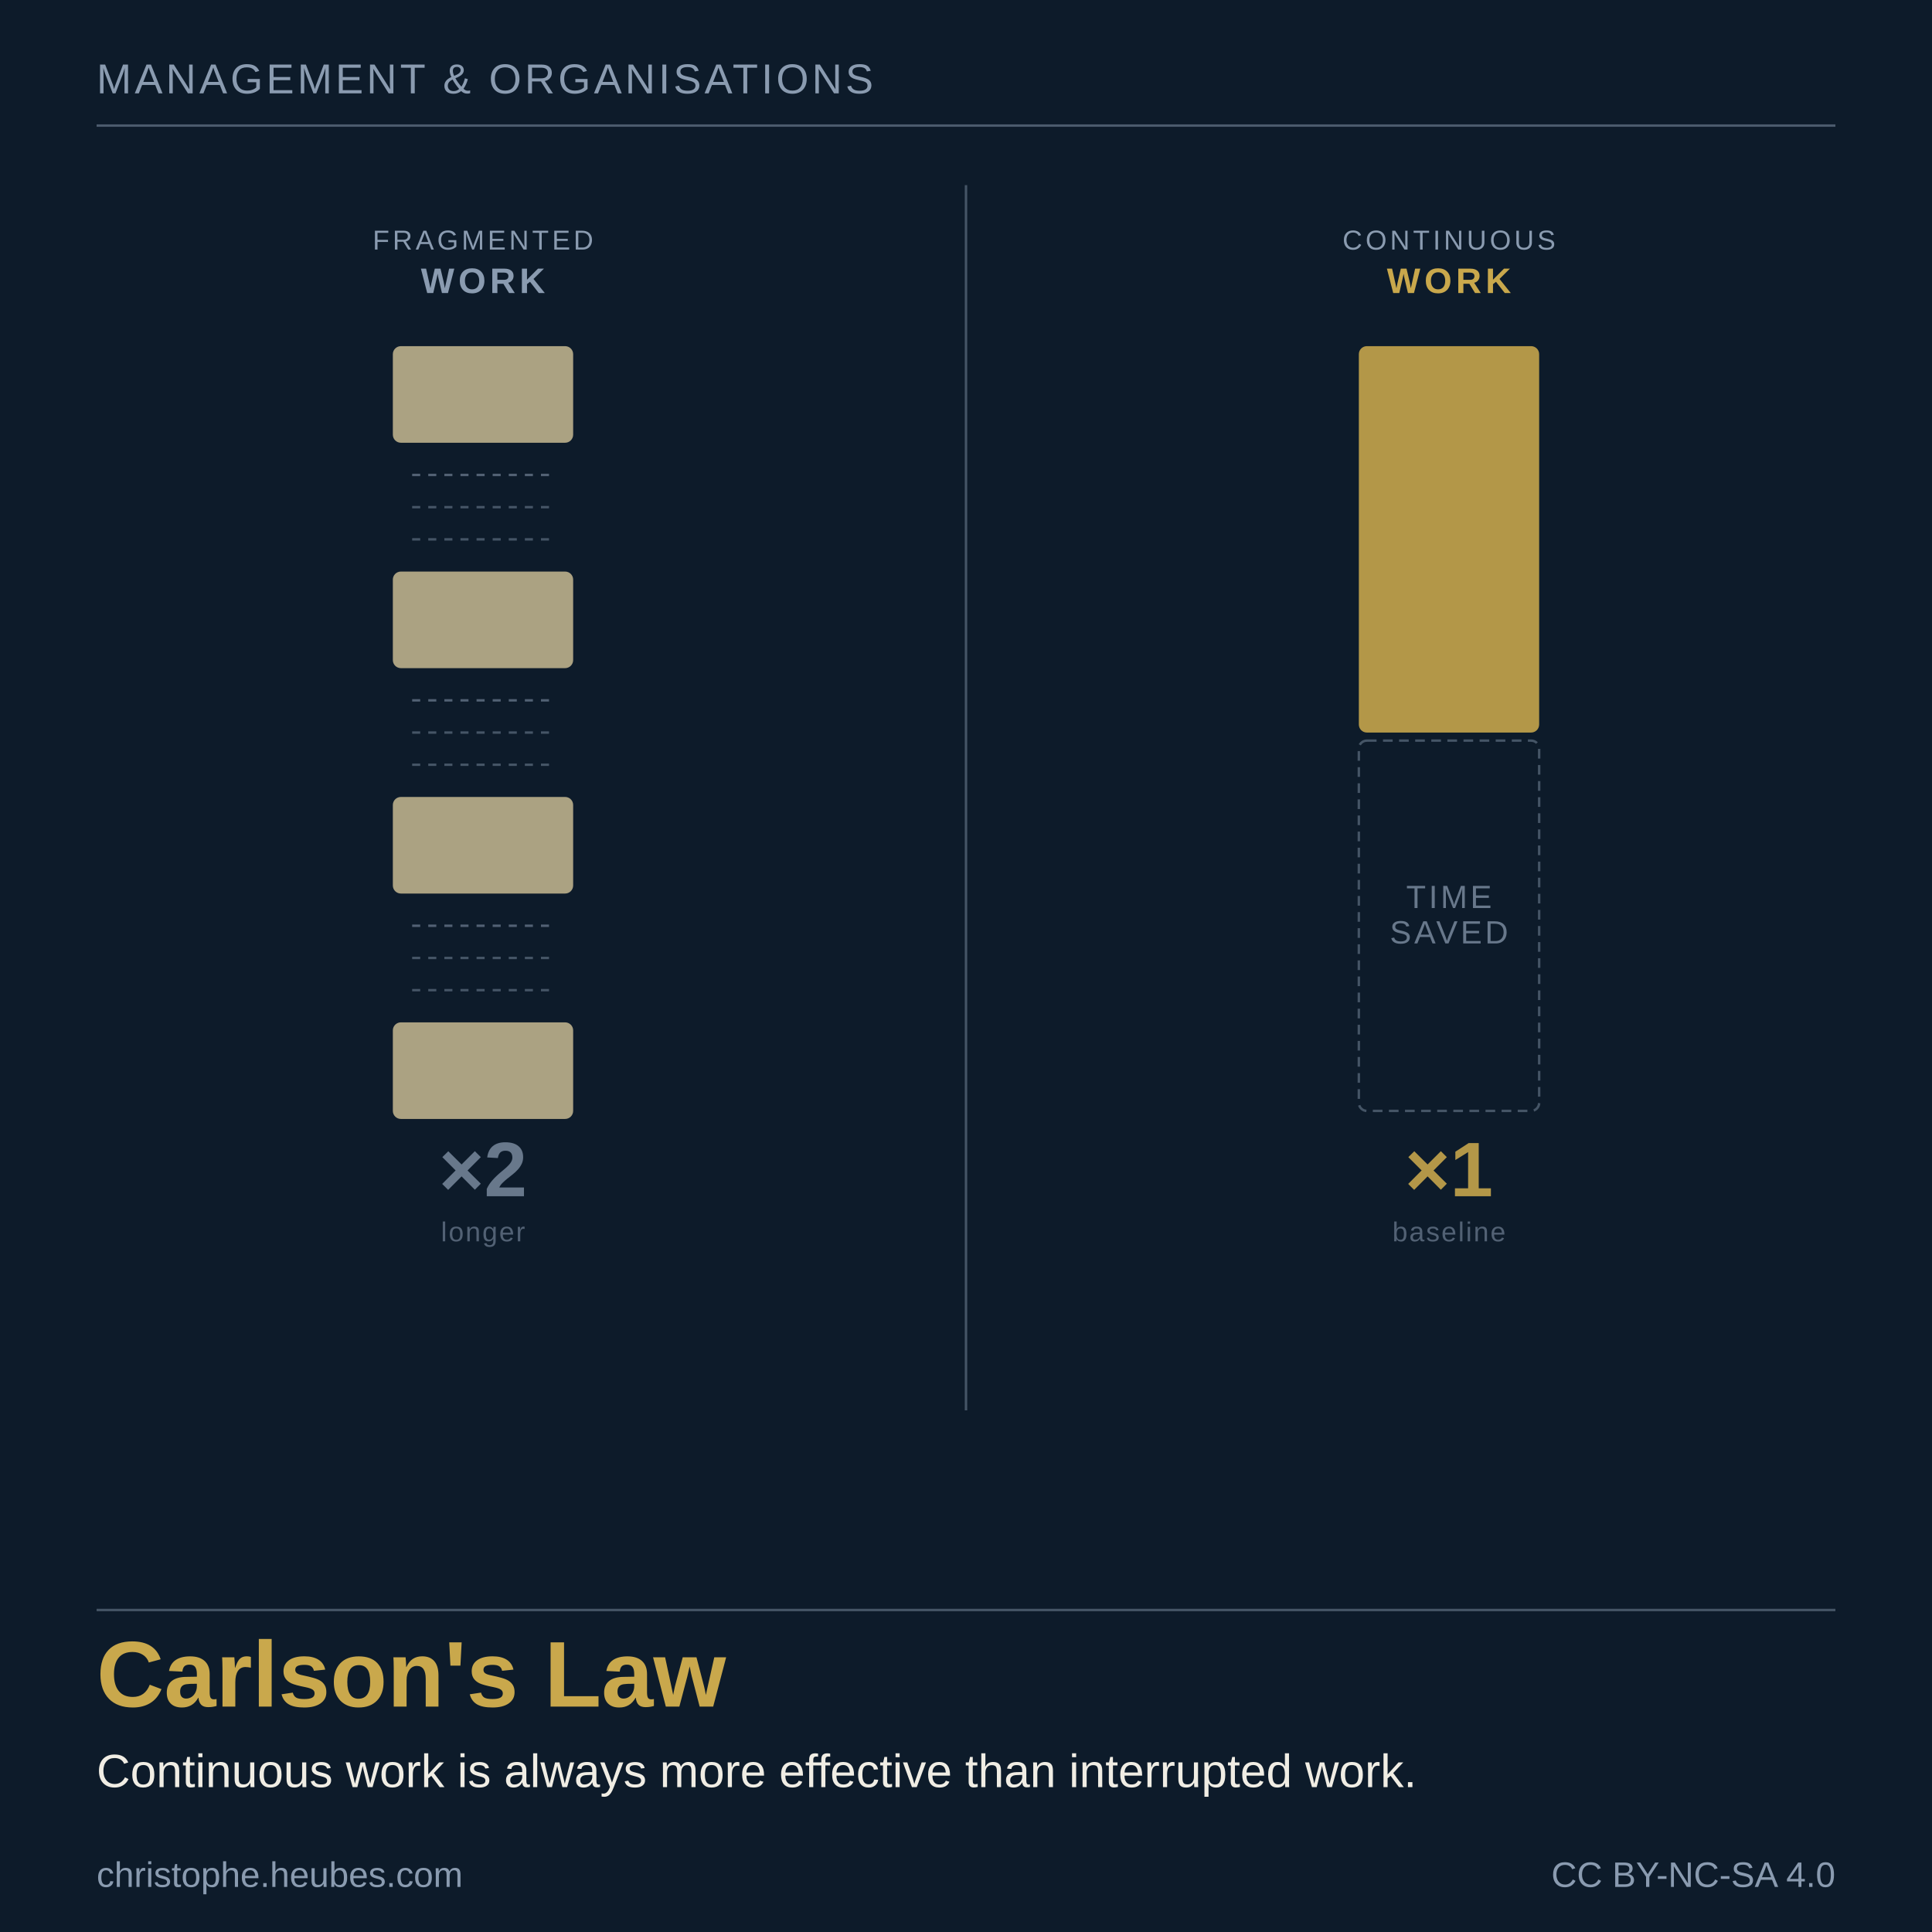
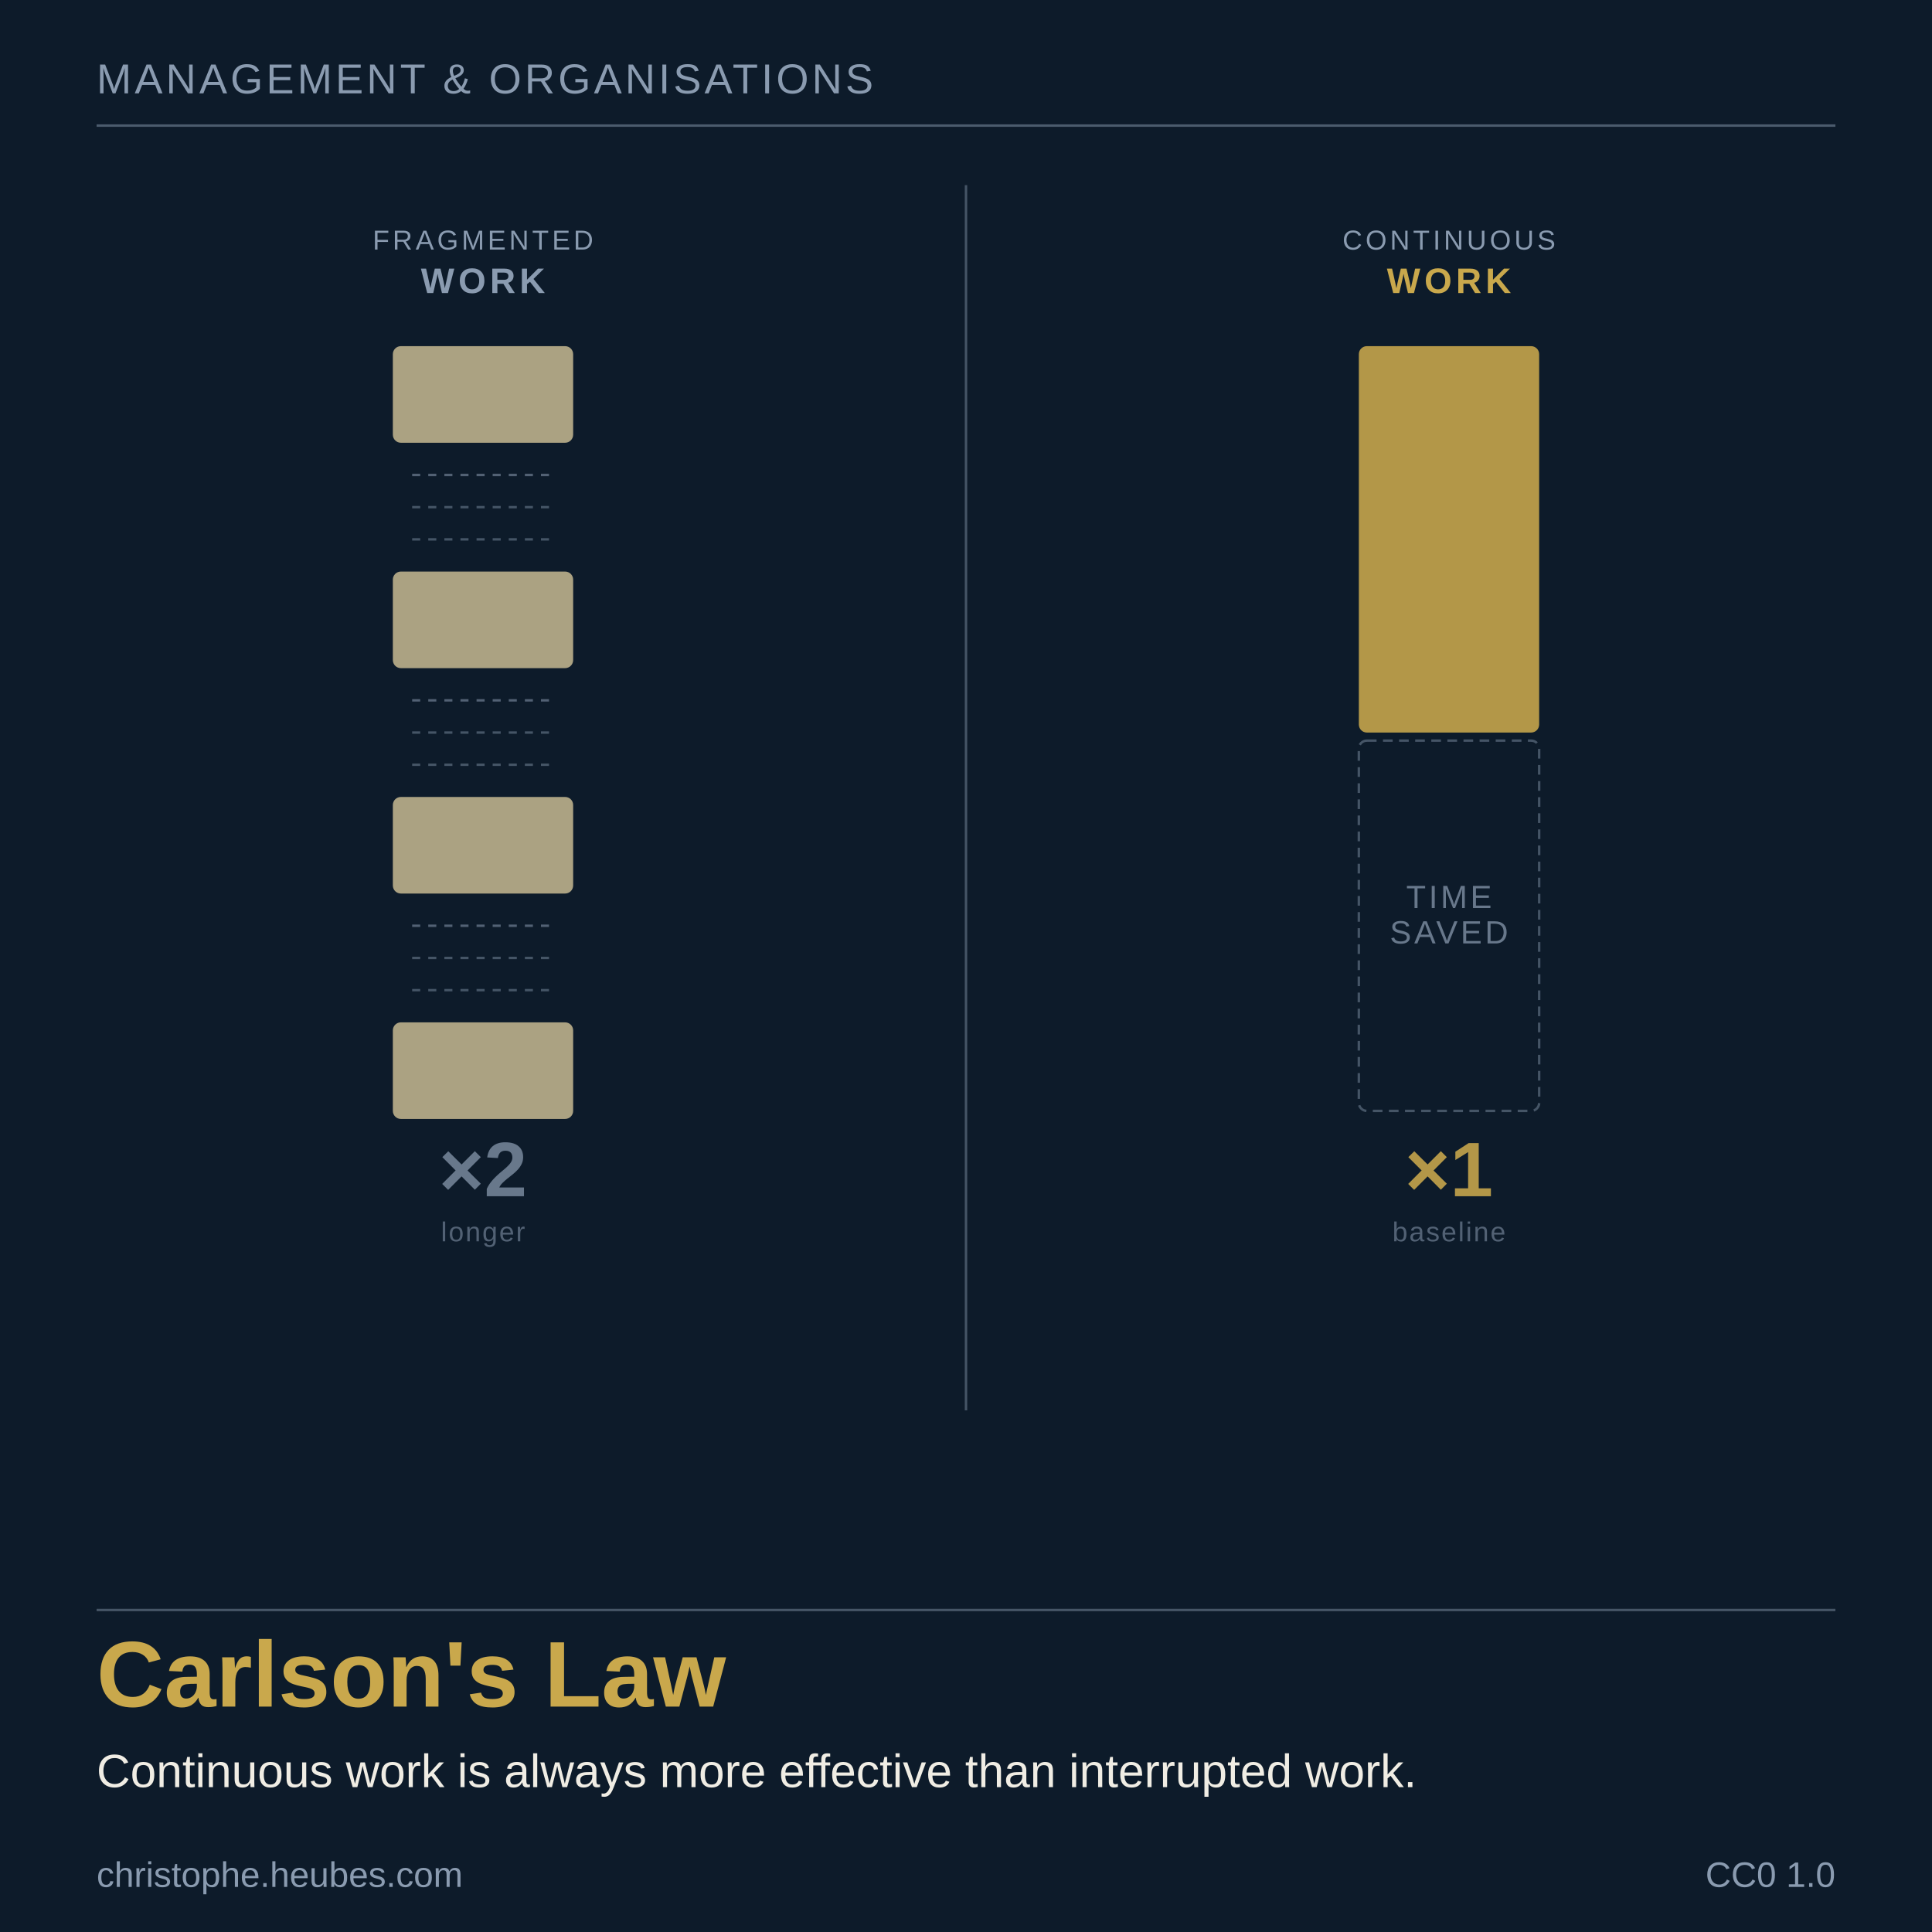
<svg xmlns="http://www.w3.org/2000/svg" viewBox="0 0 1200 1200" width="1200" height="1200">
  <rect width="1200" height="1200" fill="#0D1B2A" />
  <text x="60" y="58" font-family="'Ubuntu', 'Helvetica Neue', Arial, sans-serif" font-weight="500" font-size="26" fill="#8A9BB0" letter-spacing="2">MANAGEMENT &amp; ORGANISATIONS</text>
  <line x1="60" y1="78" x2="1140" y2="78" stroke="#8A9BB0" stroke-width="1.5" opacity="0.5" />
  <g transform="translate(0,0)">
    <line x1="600" y1="115" x2="600" y2="876" stroke="#8A9BB0" stroke-width="1.5" opacity="0.45" />
    <text x="300" y="155" text-anchor="middle" font-family="'Ubuntu', 'Helvetica Neue', Arial, sans-serif" font-weight="400" font-size="17" letter-spacing="2" fill="#8A9BB0">FRAGMENTED</text>
    <text x="300" y="182" text-anchor="middle" font-family="'Ubuntu', 'Helvetica Neue', Arial, sans-serif" font-weight="700" font-size="22" letter-spacing="2.5" fill="#8A9BB0">WORK</text>
    <text x="900" y="155" text-anchor="middle" font-family="'Ubuntu', 'Helvetica Neue', Arial, sans-serif" font-weight="400" font-size="17" letter-spacing="2" fill="#8A9BB0">CONTINUOUS</text>
    <text x="900" y="182" text-anchor="middle" font-family="'Ubuntu', 'Helvetica Neue', Arial, sans-serif" font-weight="700" font-size="22" letter-spacing="2.5" fill="#C9A84C">WORK</text>
    <rect x="244" y="215" width="112" height="60" rx="5" fill="#E8D5A3" opacity="0.72" />
    <line x1="256" y1="295" x2="344" y2="295" stroke="#8A9BB0" stroke-width="1.5" stroke-dasharray="5,5" opacity="0.55" />
    <line x1="256" y1="315" x2="344" y2="315" stroke="#8A9BB0" stroke-width="1.5" stroke-dasharray="5,5" opacity="0.45" />
    <line x1="256" y1="335" x2="344" y2="335" stroke="#8A9BB0" stroke-width="1.5" stroke-dasharray="5,5" opacity="0.45" />
    <rect x="244" y="355" width="112" height="60" rx="5" fill="#E8D5A3" opacity="0.72" />
    <line x1="256" y1="435" x2="344" y2="435" stroke="#8A9BB0" stroke-width="1.5" stroke-dasharray="5,5" opacity="0.55" />
    <line x1="256" y1="455" x2="344" y2="455" stroke="#8A9BB0" stroke-width="1.5" stroke-dasharray="5,5" opacity="0.45" />
    <line x1="256" y1="475" x2="344" y2="475" stroke="#8A9BB0" stroke-width="1.5" stroke-dasharray="5,5" opacity="0.45" />
    <rect x="244" y="495" width="112" height="60" rx="5" fill="#E8D5A3" opacity="0.72" />
    <line x1="256" y1="575" x2="344" y2="575" stroke="#8A9BB0" stroke-width="1.5" stroke-dasharray="5,5" opacity="0.55" />
    <line x1="256" y1="595" x2="344" y2="595" stroke="#8A9BB0" stroke-width="1.5" stroke-dasharray="5,5" opacity="0.45" />
    <line x1="256" y1="615" x2="344" y2="615" stroke="#8A9BB0" stroke-width="1.5" stroke-dasharray="5,5" opacity="0.45" />
    <rect x="244" y="635" width="112" height="60" rx="5" fill="#E8D5A3" opacity="0.72" />
    <rect x="844" y="215" width="112" height="240" rx="5" fill="#C9A84C" opacity="0.88" />
    <rect x="844" y="460" width="112" height="230" rx="5" fill="none" stroke="#8A9BB0" stroke-width="1.5" stroke-dasharray="6,4" opacity="0.45" />
    <text x="900" y="564" text-anchor="middle" font-family="'Ubuntu', 'Helvetica Neue', Arial, sans-serif" font-weight="400" font-size="20" letter-spacing="1.8" fill="#8A9BB0" opacity="0.72">TIME</text>
    <text x="900" y="586" text-anchor="middle" font-family="'Ubuntu', 'Helvetica Neue', Arial, sans-serif" font-weight="400" font-size="20" letter-spacing="1.8" fill="#8A9BB0" opacity="0.72">SAVED</text>
    <text x="300" y="743" text-anchor="middle" font-family="'Ubuntu', 'Helvetica Neue', Arial, sans-serif" font-weight="700" font-size="48" fill="#8A9BB0" opacity="0.72">×2</text>
    <text x="300" y="771" text-anchor="middle" font-family="'Ubuntu', 'Helvetica Neue', Arial, sans-serif" font-weight="400" font-size="17" letter-spacing="1" fill="#8A9BB0" opacity="0.55">longer</text>
    <text x="900" y="743" text-anchor="middle" font-family="'Ubuntu', 'Helvetica Neue', Arial, sans-serif" font-weight="700" font-size="48" fill="#C9A84C" opacity="0.88">×1</text>
    <text x="900" y="771" text-anchor="middle" font-family="'Ubuntu', 'Helvetica Neue', Arial, sans-serif" font-weight="400" font-size="17" letter-spacing="1" fill="#8A9BB0" opacity="0.55">baseline</text>
  </g>
  <line x1="60" y1="1000" x2="1140" y2="1000" stroke="#8A9BB0" stroke-width="1.5" opacity="0.45" />
  <text x="60" y="1060" font-family="'Ubuntu', 'Helvetica Neue', Arial, sans-serif" font-weight="700" font-size="58" fill="#C9A84C">Carlson's Law</text>
  <text x="60" y="1110" font-family="'Ubuntu', 'Helvetica Neue', Arial, sans-serif" font-weight="400" font-size="29" fill="#F0EDE4">Continuous work is always more effective than interrupted work.</text>
  <text x="60" y="1172" font-family="'Ubuntu', 'Helvetica Neue', Arial, sans-serif" font-weight="400" font-size="22" fill="#8A9BB0">christophe.heubes.com</text>
-   <text x="1140" y="1172" text-anchor="end" font-family="'Ubuntu', 'Helvetica Neue', Arial, sans-serif" font-weight="400" font-size="22" fill="#8A9BB0">CC BY-NC-SA 4.0</text>
+   <text x="1140" y="1172" text-anchor="end" font-family="'Ubuntu', 'Helvetica Neue', Arial, sans-serif" font-weight="400" font-size="22" fill="#8A9BB0">CC0 1.0</text>
</svg>
